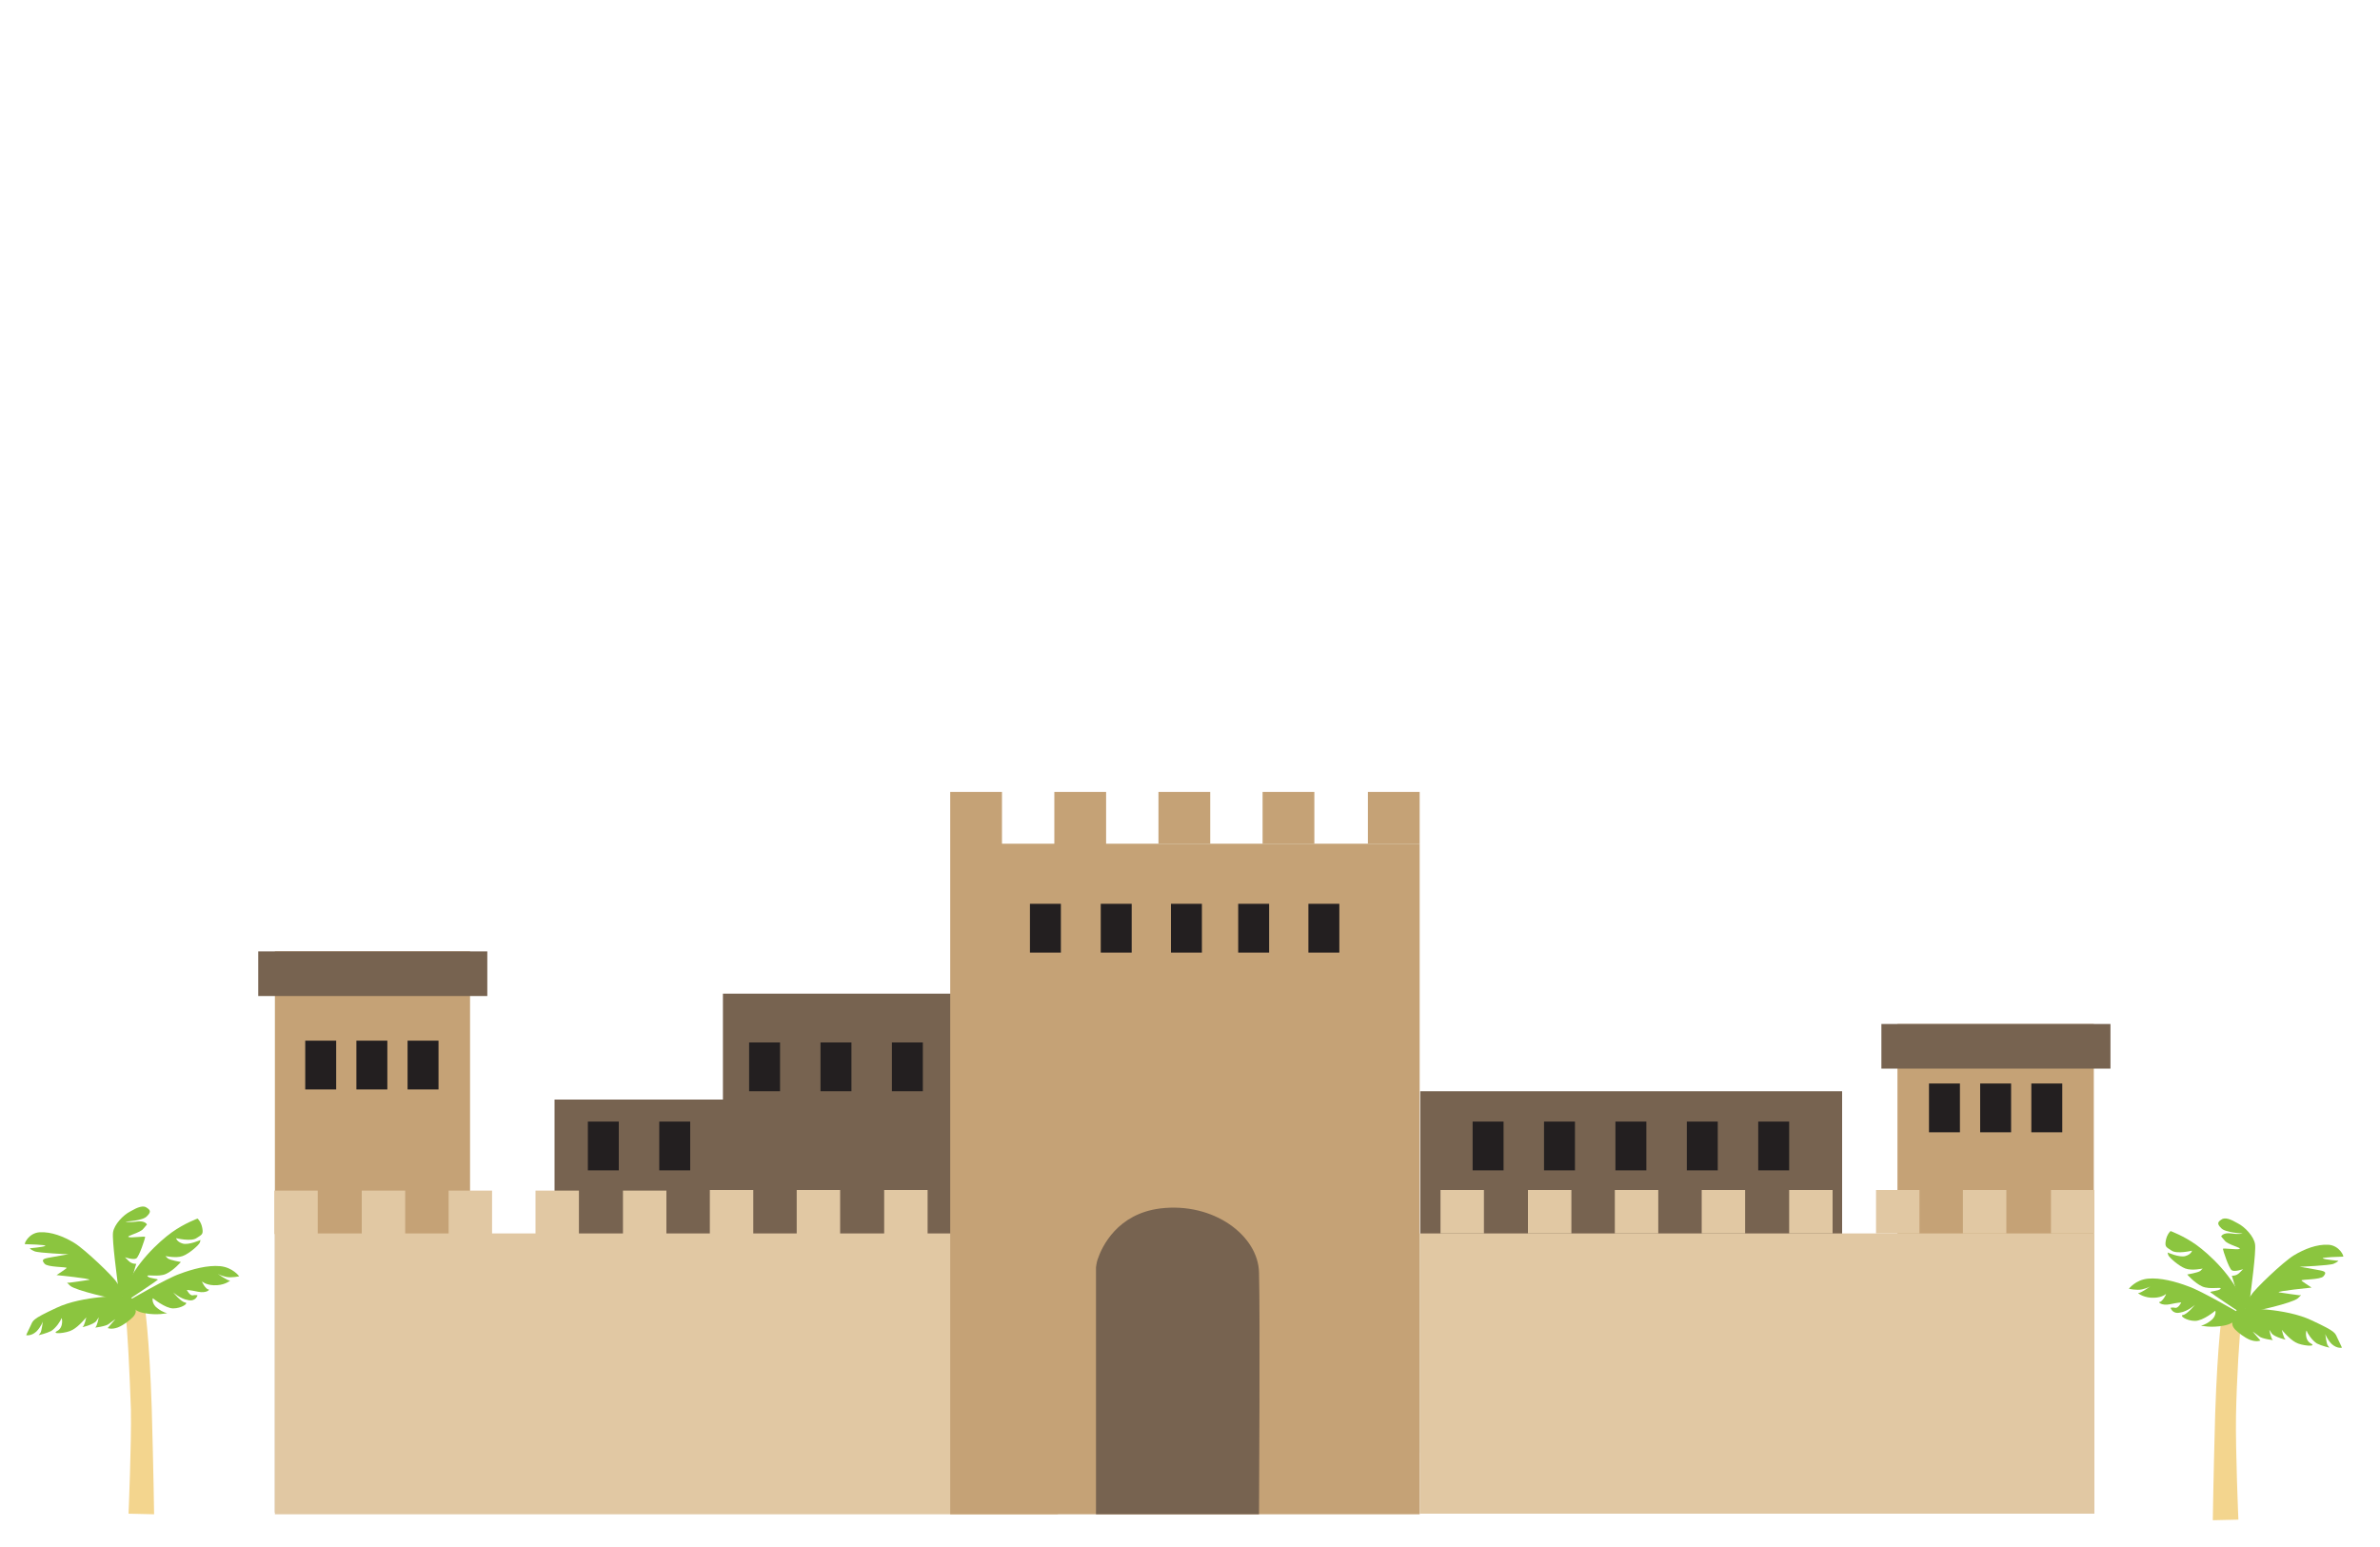
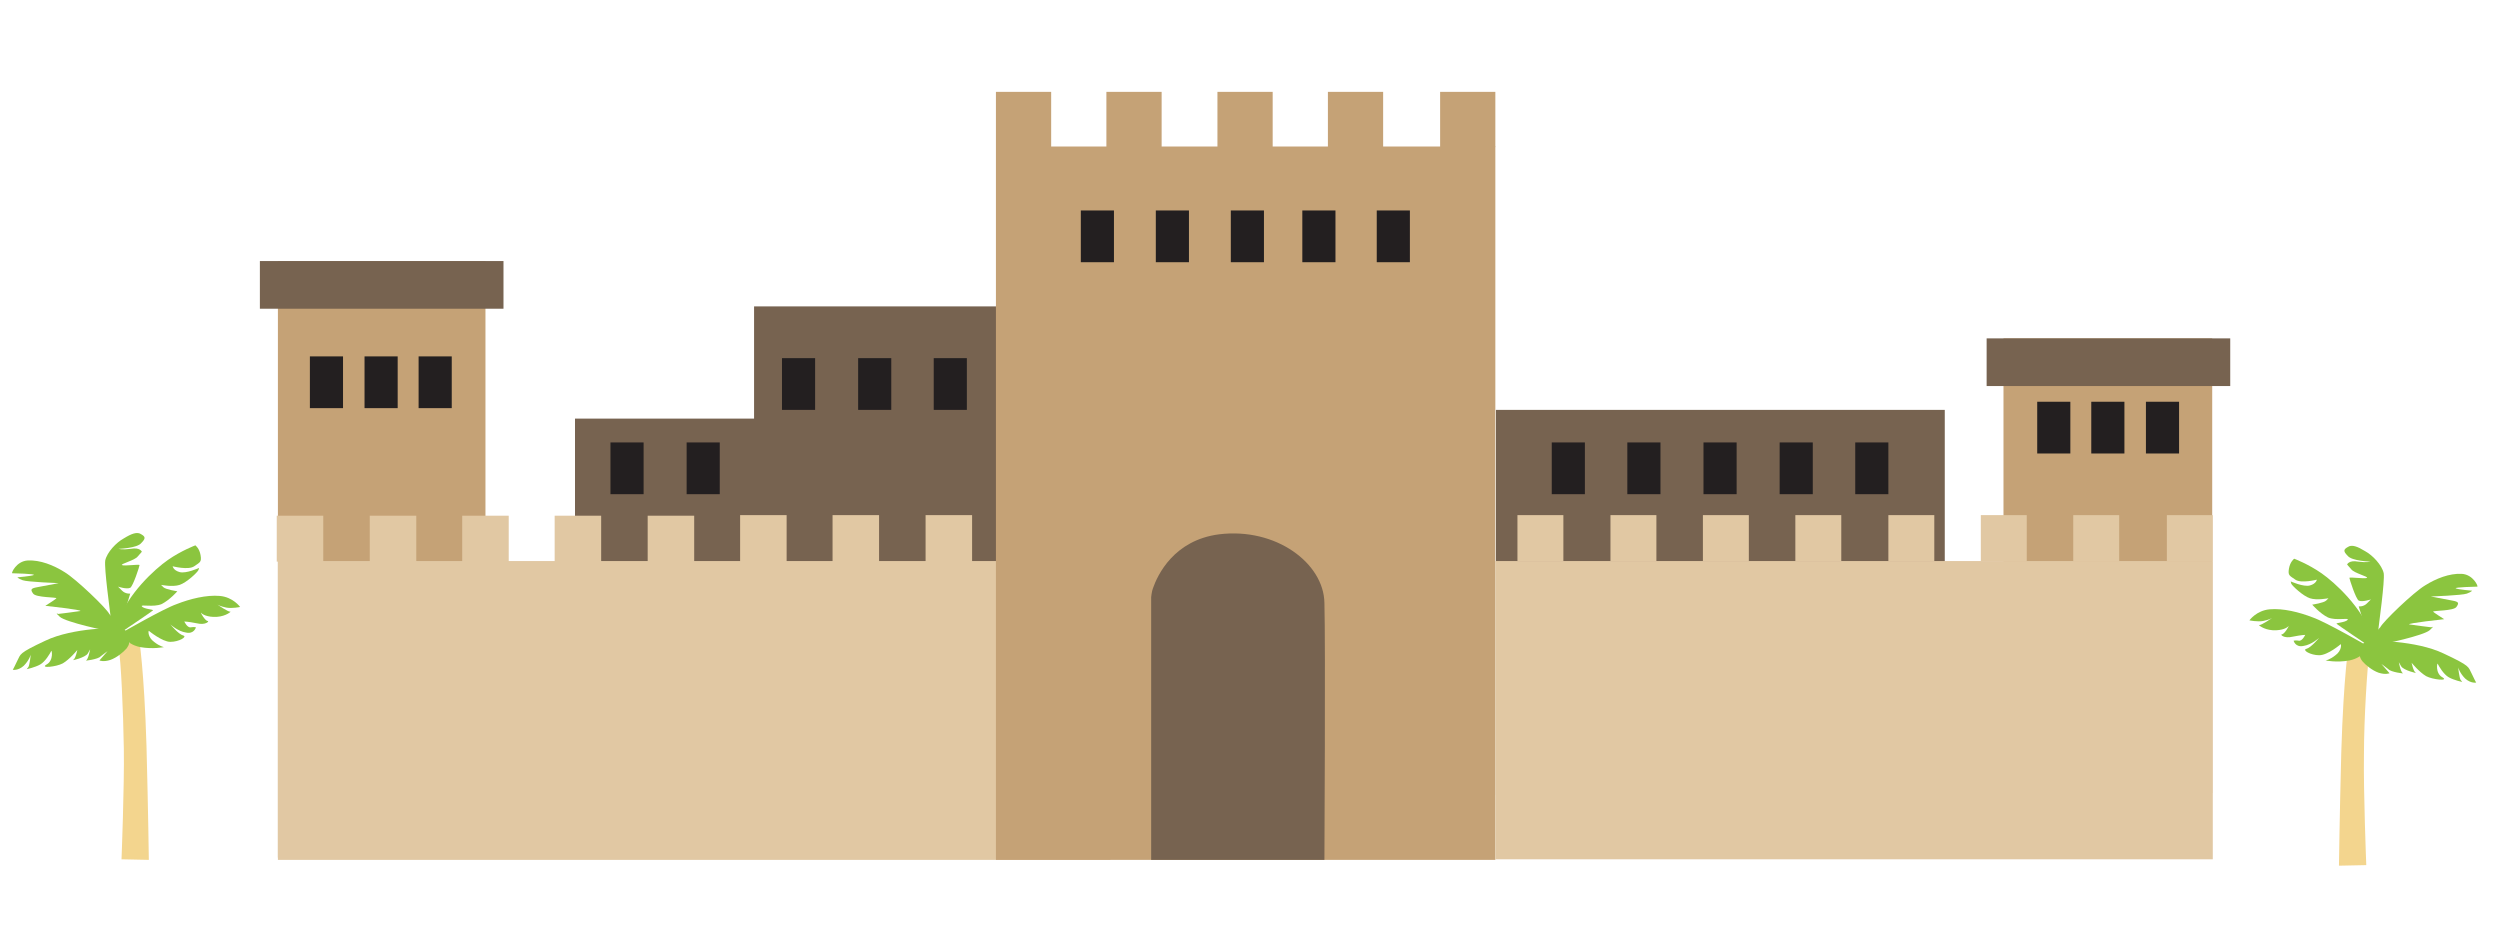
- <svg xmlns="http://www.w3.org/2000/svg" version="1.1" id="Layer_1" x="0px" y="0px" width="400px" height="260px" viewBox="0 0 400 260" enable-background="new 0 0 400 260" xml:space="preserve">
-   <rect x="46.2" y="159.9" fill="#C5A276" width="32.8" height="94.3" />
-   <rect x="318.9" y="172.1" fill="#C5A276" width="33" height="71.8" />
-   <polygon fill="#776350" points="121.5,167 121.5,184.8 93.2,184.8 93.2,244.2 109.5,244.2 144.8,244.2 177.8,244.2 177.8,167 " />
-   <rect x="238.7" y="183.4" fill="#776350" width="70.9" height="60.8" />
-   <rect x="43.4" y="159.9" fill="#776350" width="38.5" height="7.5" />
-   <rect x="316.2" y="172.1" fill="#776350" width="38.5" height="7.5" />
-   <polygon fill="#E1C8A3" points="170.5,207.3 170.5,200 163.2,200 163.2,207.3 155.9,207.3 155.9,200 148.6,200 148.6,207.3   141.2,207.3 141.2,200 133.9,200 133.9,207.3 126.6,207.3 126.6,200 119.3,200 119.3,207.3 112,207.3 112,200.1 104.7,200.1   104.7,207.3 97.3,207.3 97.3,200.1 90,200.1 90,207.3 82.7,207.3 82.7,200.1 75.4,200.1 75.4,207.3 68.1,207.3 68.1,200.1   60.8,200.1 60.8,207.3 53.4,207.3 53.4,200.1 46.1,200.1 46.1,207.4 46.2,207.4 46.2,254.5 177.8,254.5 177.8,207.3 " />
-   <polygon fill="#C5A276" points="185.9,141.8 185.9,133.1 177.2,133.1 177.2,141.8 168.4,141.8 168.4,133.1 159.7,133.1 159.7,141.8   159.7,141.8 159.7,254.5 238.6,254.5 238.6,141.8 " />
-   <rect x="194.7" y="133.1" fill="#C5A276" width="8.7" height="8.7" />
-   <rect x="212.2" y="133.1" fill="#C5A276" width="8.7" height="8.7" />
-   <rect x="229.9" y="133.1" fill="#C5A276" width="8.7" height="8.7" />
-   <rect x="238.6" y="207.3" fill="#E1C8A3" width="113.4" height="47.1" />
-   <rect x="256.8" y="200" fill="#E1C8A3" width="7.3" height="7.3" />
-   <rect x="271.4" y="200" fill="#E1C8A3" width="7.3" height="7.3" />
-   <rect x="242.1" y="200" fill="#E1C8A3" width="7.3" height="7.3" />
-   <rect x="286" y="200" fill="#E1C8A3" width="7.3" height="7.3" />
-   <rect x="300.7" y="200" fill="#E1C8A3" width="7.3" height="7.3" />
-   <rect x="315.3" y="200" fill="#E1C8A3" width="7.3" height="7.3" />
-   <rect x="329.9" y="200" fill="#E1C8A3" width="7.3" height="7.3" />
-   <rect x="344.7" y="200" fill="#E1C8A3" width="7.3" height="7.3" />
+ <svg xmlns="http://www.w3.org/2000/svg" version="1.1" id="Layer_1" x="0px" y="0px" width="430px" height="160px" viewBox="-280.5 250.5 430 160" enable-background="new -280.5 250.5 430 160" xml:space="preserve">
+   <rect x="-232.7" y="295.4" fill="#C5A276" width="35.7" height="102.6" />
+   <rect x="64.1" y="308.7" fill="#C5A276" width="35.9" height="78.2" />
+   <polygon fill="#776350" points="-150.8,303.2 -150.8,322.5 -181.6,322.5 -181.6,387.2 -163.8,387.2 -125.4,387.2 -89.5,387.2   -89.5,303.2 " />
+   <rect x="-23.2" y="321" fill="#776350" width="77.2" height="66.2" />
+   <rect x="-235.8" y="295.4" fill="#776350" width="41.9" height="8.2" />
+   <rect x="61.2" y="308.7" fill="#776350" width="41.9" height="8.2" />
+   <polygon fill="#E1C8A3" points="-97.4,347 -97.4,339.1 -105.4,339.1 -105.4,347 -113.3,347 -113.3,339.1 -121.3,339.1 -121.3,347   -129.3,347 -129.3,339.1 -137.3,339.1 -137.3,347 -145.2,347 -145.2,339.1 -153.2,339.1 -153.2,347 -161.1,347 -161.1,339.2   -169.1,339.2 -169.1,347 -177.1,347 -177.1,339.2 -185.1,339.2 -185.1,347 -193,347 -193,339.2 -201,339.2 -201,347 -208.9,347   -208.9,339.2 -216.9,339.2 -216.9,347 -224.9,347 -224.9,339.2 -232.9,339.2 -232.9,347.1 -232.7,347.1 -232.7,398.4 -89.5,398.4   -89.5,347 " />
+   <polygon fill="#C5A276" points="-80.7,275.7 -80.7,266.3 -90.2,266.3 -90.2,275.7 -99.7,275.7 -99.7,266.3 -109.2,266.3   -109.2,275.7 -109.2,275.7 -109.2,398.4 -23.3,398.4 -23.3,275.7 " />
+   <rect x="-71.1" y="266.3" fill="#C5A276" width="9.5" height="9.5" />
+   <rect x="-52.1" y="266.3" fill="#C5A276" width="9.5" height="9.5" />
+   <rect x="-32.8" y="266.3" fill="#C5A276" width="9.5" height="9.5" />
+   <rect x="-23.3" y="347" fill="#E1C8A3" width="123.4" height="51.3" />
+   <rect x="-3.5" y="339.1" fill="#E1C8A3" width="7.9" height="7.9" />
+   <rect x="12.4" y="339.1" fill="#E1C8A3" width="7.9" height="7.9" />
+   <rect x="-19.5" y="339.1" fill="#E1C8A3" width="7.9" height="7.9" />
+   <rect x="28.3" y="339.1" fill="#E1C8A3" width="7.9" height="7.9" />
+   <rect x="44.3" y="339.1" fill="#E1C8A3" width="7.9" height="7.9" />
+   <rect x="60.2" y="339.1" fill="#E1C8A3" width="7.9" height="7.9" />
+   <rect x="76.1" y="339.1" fill="#E1C8A3" width="7.9" height="7.9" />
+   <rect x="92.2" y="339.1" fill="#E1C8A3" width="7.9" height="7.9" />
  <g>
-     <rect x="324.2" y="182.1" fill="#231F20" width="5.2" height="8.2" />
-     <rect x="332.8" y="182.1" fill="#231F20" width="5.2" height="8.2" />
-     <rect x="341.4" y="182.1" fill="#231F20" width="5.2" height="8.2" />
+     <rect x="69.9" y="319.6" fill="#231F20" width="5.7" height="8.9" />
+     <rect x="79.2" y="319.6" fill="#231F20" width="5.7" height="8.9" />
+     <rect x="88.6" y="319.6" fill="#231F20" width="5.7" height="8.9" />
  </g>
  <g>
-     <rect x="173.1" y="151.9" fill="#231F20" width="5.2" height="8.2" />
-     <rect x="185" y="151.9" fill="#231F20" width="5.2" height="8.2" />
-     <rect x="196.8" y="151.9" fill="#231F20" width="5.2" height="8.2" />
-     <rect x="208.1" y="151.9" fill="#231F20" width="5.2" height="8.2" />
-     <rect x="219.9" y="151.9" fill="#231F20" width="5.2" height="8.2" />
+     <rect x="-94.6" y="286.7" fill="#231F20" width="5.7" height="8.9" />
+     <rect x="-81.7" y="286.7" fill="#231F20" width="5.7" height="8.9" />
+     <rect x="-68.8" y="286.7" fill="#231F20" width="5.7" height="8.9" />
+     <rect x="-56.5" y="286.7" fill="#231F20" width="5.7" height="8.9" />
+     <rect x="-43.7" y="286.7" fill="#231F20" width="5.7" height="8.9" />
  </g>
-   <rect x="125.9" y="175.2" fill="#231F20" width="5.2" height="8.2" />
-   <rect x="137.9" y="175.2" fill="#231F20" width="5.2" height="8.2" />
-   <rect x="149.9" y="175.2" fill="#231F20" width="5.2" height="8.2" />
+   <rect x="-146" y="312.1" fill="#231F20" width="5.7" height="8.9" />
+   <rect x="-132.9" y="312.1" fill="#231F20" width="5.7" height="8.9" />
+   <rect x="-119.9" y="312.1" fill="#231F20" width="5.7" height="8.9" />
  <g>
-     <rect x="271.5" y="188.5" fill="#231F20" width="5.2" height="8.2" />
-     <rect x="283.5" y="188.5" fill="#231F20" width="5.2" height="8.2" />
-     <rect x="295.5" y="188.5" fill="#231F20" width="5.2" height="8.2" />
-     <rect x="247.5" y="188.5" fill="#231F20" width="5.2" height="8.2" />
-     <rect x="259.5" y="188.5" fill="#231F20" width="5.2" height="8.2" />
+     <rect x="12.5" y="326.6" fill="#231F20" width="5.7" height="8.9" />
+     <rect x="25.6" y="326.6" fill="#231F20" width="5.7" height="8.9" />
+     <rect x="38.6" y="326.6" fill="#231F20" width="5.7" height="8.9" />
+     <rect x="-13.6" y="326.6" fill="#231F20" width="5.7" height="8.9" />
+     <rect x="-0.6" y="326.6" fill="#231F20" width="5.7" height="8.9" />
  </g>
  <g>
-     <rect x="98.8" y="188.5" fill="#231F20" width="5.2" height="8.2" />
-     <rect x="110.8" y="188.5" fill="#231F20" width="5.2" height="8.2" />
+     <rect x="-175.5" y="326.6" fill="#231F20" width="5.7" height="8.9" />
+     <rect x="-162.4" y="326.6" fill="#231F20" width="5.7" height="8.9" />
  </g>
  <g>
-     <rect x="51.3" y="174.9" fill="#231F20" width="5.2" height="8.2" />
-     <rect x="59.9" y="174.9" fill="#231F20" width="5.2" height="8.2" />
-     <rect x="68.5" y="174.9" fill="#231F20" width="5.2" height="8.2" />
+     <rect x="-227.2" y="311.8" fill="#231F20" width="5.7" height="8.9" />
+     <rect x="-217.8" y="311.8" fill="#231F20" width="5.7" height="8.9" />
+     <rect x="-208.5" y="311.8" fill="#231F20" width="5.7" height="8.9" />
  </g>
-   <path fill="#F3D58E" d="M376.7,222.1l-3.2-1.7c0,0-0.8,5-1.2,17.2c-0.3,10.6-0.4,17.9-0.4,17.9l4.3-0.1c0,0-0.5-11.6-0.4-17.5  C375.9,232.1,376.4,223.7,376.7,222.1z" />
-   <path fill="#8BC53F" d="M377.1,219.9c0,0,7-0.1,11.4,2c4.3,2,3.9,2.1,4.4,3.1c0.5,1,0.7,1.5,0.7,1.5s-0.8,0.2-1.7-0.6  c-0.8-0.8-1.1-1.7-1.1-1.7s0.2,1.6,0.4,1.9c0.3,0.4,0.3,0.4,0.3,0.4s-1.3-0.3-2.1-0.7c-0.8-0.5-1.6-1.7-1.7-2.1  c-0.1-0.4-0.5,1.5,0.7,2.1c1.1,0.6-1.6,0.4-2.6-0.2c-1.1-0.6-2.3-2.1-2.3-2.1s0.3,1.4,0.6,1.6c0.4,0.2-1.9-0.4-2.3-1  c-0.4-0.6-0.4-0.6-0.4-0.6s0.3,1.6,0.6,1.7c0.3,0.1-1.9-0.2-2.3-0.6c-0.5-0.4-1.1-0.8-1.1-0.8l1.3,1.5c0,0-0.6,0.3-1.7-0.1  c-1-0.4-2-1.2-2.6-1.8c-0.5-0.6-0.5-1-0.3-1.6C375.4,220.9,375.6,219.8,377.1,219.9z" />
-   <path fill="#8BC53F" d="M378.3,220.4c0.4,0.1,7-1.4,7.9-2.2c0.9-0.8,0.3-0.5,0.3-0.5s-3-0.4-3.5-0.5c-0.5-0.2,5.5-0.8,5.5-0.8  s-1.7-1.1-1.7-1.2c0-0.2,3.2-0.1,3.7-0.7c0.5-0.6,0.4-0.8-0.6-1c-1-0.2-3.4-0.6-3.4-0.6s5-0.2,5.7-0.5c0.7-0.3,0.8-0.5,0.8-0.5  s-2.2-0.2-2.6-0.4c-0.4-0.2,3.2-0.3,3.4-0.3c0.2,0-0.6-1.9-2.5-2c-1.9-0.1-4,0.7-5.8,1.8c-1.8,1.1-6.6,5.7-7.1,6.6  C377.7,218.5,376.4,220.1,378.3,220.4z" />
-   <path fill="#8BC53F" d="M376.8,220.1l-1.7-5.7c0,0,0.7,0.1,1.3-0.5c0.6-0.6,0.6-0.6,0.6-0.6s-1.4,0.5-1.9,0.2  c-0.5-0.3-1.5-3.4-1.5-3.6c0-0.2,2.4,0.2,2.8,0c0.4-0.2-2-0.7-2.5-1.4c-0.6-0.7-0.6-0.7-0.6-0.7s0.3-0.7,1.7-0.5  c1.4,0.2,1.9,0,1.9,0s-2.9-0.1-3.6-0.9c-0.7-0.7-0.6-1,0-1.4c0.6-0.5,1.6-0.1,2.8,0.6c1.2,0.6,2.7,2.2,2.9,3.5  c0.2,1.3-0.7,7.8-0.9,9.5C377.9,220.3,376.8,220.1,376.8,220.1z" />
-   <path fill="#8BC53F" d="M376.2,220.4c0,0-4.5-3-4.7-3.2c-0.2-0.2,1.4-0.2,1.7-0.6c0.3-0.4-1.8,0.2-3.1-0.4c-1.3-0.6-2.5-2-2.5-2  s1.8-0.3,2.2-0.6c0.4-0.4,0.4-0.4,0.4-0.4s-1.8,0.4-2.9,0c-1.1-0.4-2.8-1.9-2.9-2.3c-0.1-0.4-0.1-0.4-0.1-0.4s2,0.9,3,0.6  c1-0.3,1.1-0.9,1.1-0.9s-2.5,0.6-3.4,0c-0.9-0.6-1.2-0.6-1-1.7c0.2-1.1,0.8-1.6,0.8-1.6s2.2,0.8,4.3,2.3c2.1,1.5,6.4,5.4,7.9,9.8  C378.5,223.5,376.2,220.4,376.2,220.4z" />
-   <path fill="#8BC53F" d="M376.4,220.7c0,0-6.5-3.8-8.6-4.5c-2.1-0.8-4.7-1.5-6.8-1.3c-2.1,0.2-3.2,1.7-3.2,1.7s1.3,0.3,2.2,0.1  c0.9-0.2,1.4-0.5,1.4-0.5s-1.7,1.2-2,1.1c-0.3-0.1,0.6,0.7,2.1,0.8c1.6,0.1,2.4-0.5,2.5-0.6c0.2-0.1-0.6,1.3-1,1.3  c-0.4,0,0.3,0.7,1.7,0.4c1.4-0.3,1.9-0.3,1.9-0.3s-0.5,1-1,0.9c-0.5-0.1-0.8,0-0.8,0s0.3,1.1,1.6,0.8c1.3-0.2,2.5-1.3,2.5-1.3  s-1.3,1.6-2,1.7c-0.7,0.1,0.6,1,2,1s3.4-1.7,3.4-1.7c0.1,0,0.2,1-0.8,1.7c-0.9,0.7-1.6,0.8-1.6,0.8s1.7,0.4,3.8,0  C376.1,222.4,376.4,220.7,376.4,220.7z" />
-   <path fill="#F3D58E" d="M21.1,221.1l3.2-1.7c0,0,0.8,5,1.2,17.2c0.3,10.6,0.4,17.9,0.4,17.9l-4.3-0.1c0,0,0.5-11.6,0.4-17.5  C21.8,231.1,21.4,222.6,21.1,221.1z" />
-   <path fill="#8BC53F" d="M20.9,217.8c0,0-7-0.1-11.4,2c-4.3,2-3.9,2.1-4.4,3.1c-0.5,1-0.7,1.5-0.7,1.5s0.8,0.2,1.7-0.6  c0.8-0.8,1.1-1.7,1.1-1.7S7,223.7,6.8,224c-0.3,0.4-0.3,0.4-0.3,0.4s1.3-0.3,2.1-0.7c0.8-0.5,1.6-1.7,1.7-2.1  c0.1-0.4,0.5,1.5-0.7,2.1c-1.1,0.6,1.6,0.4,2.6-0.2c1.1-0.6,2.3-2.1,2.3-2.1s-0.3,1.4-0.6,1.6c-0.4,0.2,1.9-0.4,2.3-1  c0.4-0.6,0.4-0.6,0.4-0.6s-0.3,1.6-0.6,1.7c-0.3,0.1,1.9-0.2,2.3-0.6c0.5-0.4,1.1-0.8,1.1-0.8l-1.3,1.5c0,0,0.6,0.3,1.7-0.1  c1-0.4,2-1.2,2.6-1.8c0.5-0.6,0.5-1,0.3-1.6C22.6,218.8,22.4,217.8,20.9,217.8z" />
-   <path fill="#8BC53F" d="M19.7,218.3c-0.4,0.1-7-1.4-7.9-2.2c-0.9-0.8-0.3-0.5-0.3-0.5s3-0.4,3.5-0.5c0.5-0.2-5.5-0.8-5.5-0.8  s1.7-1.1,1.7-1.2c0-0.2-3.2-0.1-3.7-0.7c-0.5-0.6-0.4-0.8,0.6-1c1-0.2,3.4-0.6,3.4-0.6s-5-0.2-5.7-0.5c-0.7-0.3-0.8-0.5-0.8-0.5  s2.2-0.2,2.6-0.4c0.4-0.2-3.2-0.3-3.4-0.3c-0.2,0,0.6-1.9,2.5-2c1.9-0.1,4,0.7,5.8,1.8c1.8,1.1,6.6,5.7,7.1,6.6  C20.3,216.5,21.6,218,19.7,218.3z" />
-   <path fill="#8BC53F" d="M21.2,218.1l1.7-5.7c0,0-0.7,0.1-1.3-0.5c-0.6-0.6-0.6-0.6-0.6-0.6s1.4,0.5,1.9,0.2c0.5-0.3,1.5-3.4,1.5-3.6  c0-0.2-2.4,0.2-2.8,0c-0.4-0.2,2-0.7,2.5-1.4c0.6-0.7,0.6-0.7,0.6-0.7s-0.3-0.7-1.7-0.5c-1.4,0.2-1.9,0-1.9,0s2.9-0.1,3.6-0.9  c0.7-0.7,0.6-1,0-1.4c-0.6-0.5-1.6-0.1-2.8,0.6c-1.2,0.6-2.7,2.2-2.9,3.5c-0.2,1.3,0.7,7.8,0.9,9.5  C20.1,218.2,21.2,218.1,21.2,218.1z" />
-   <path fill="#8BC53F" d="M21.8,218.3c0,0,4.5-3,4.7-3.2c0.2-0.2-1.4-0.2-1.7-0.6c-0.3-0.4,1.8,0.2,3.1-0.4c1.3-0.6,2.5-2,2.5-2  s-1.8-0.3-2.2-0.6c-0.4-0.4-0.4-0.4-0.4-0.4s1.8,0.4,2.9,0c1.1-0.4,2.8-1.9,2.9-2.3c0.1-0.4,0.1-0.4,0.1-0.4s-2,0.9-3,0.6  c-1-0.3-1.1-0.9-1.1-0.9s2.5,0.6,3.4,0c0.9-0.6,1.2-0.6,1-1.7c-0.2-1.1-0.8-1.6-0.8-1.6s-2.2,0.8-4.3,2.3c-2.1,1.5-6.4,5.4-7.9,9.8  C19.5,221.5,21.8,218.3,21.8,218.3z" />
-   <path fill="#8BC53F" d="M21.6,218.6c0,0,6.5-3.8,8.6-4.5c2.1-0.8,4.7-1.5,6.8-1.3c2.1,0.2,3.2,1.7,3.2,1.7s-1.3,0.3-2.2,0.1  c-0.9-0.2-1.4-0.5-1.4-0.5s1.7,1.2,2,1.1c0.3-0.1-0.6,0.7-2.1,0.8c-1.6,0.1-2.4-0.5-2.5-0.6c-0.2-0.1,0.6,1.3,1,1.3  c0.4,0-0.3,0.7-1.7,0.4c-1.4-0.3-1.9-0.3-1.9-0.3s0.5,1,1,0.9c0.5-0.1,0.8,0,0.8,0s-0.3,1.1-1.6,0.8c-1.3-0.2-2.5-1.3-2.5-1.3  s1.3,1.6,2,1.7c0.7,0.1-0.6,1-2,1c-1.3,0-3.4-1.7-3.4-1.7c-0.1,0-0.2,1,0.8,1.7c0.9,0.7,1.6,0.8,1.6,0.8s-1.7,0.4-3.8,0  C21.9,220.3,21.6,218.6,21.6,218.6z" />
-   <path fill="#776350" d="M184.2,254.5v-41.5c0,0,0.1-0.9,0.3-1.4c0.7-2.1,3.3-7.6,10.5-8.5c9-1.1,16.5,4.6,16.6,10.8  c0.2,6.4,0,40.6,0,40.6H184.2z" />
+   <path fill="#F3D58E" d="M127,363.1l-3.5-1.9c0,0-0.9,5.4-1.3,18.7c-0.3,11.5-0.4,19.5-0.4,19.5l4.7-0.1c0,0-0.5-12.6-0.4-19  C126.1,374,126.7,364.9,127,363.1z" />
+   <path fill="#8BC53F" d="M127.4,360.7c0,0,7.6-0.1,12.4,2.2c4.7,2.2,4.2,2.3,4.8,3.4c0.5,1.1,0.8,1.6,0.8,1.6s-0.9,0.2-1.9-0.7  c-0.9-0.9-1.2-1.9-1.2-1.9s0.2,1.7,0.4,2.1c0.3,0.4,0.3,0.4,0.3,0.4s-1.4-0.3-2.3-0.8c-0.9-0.5-1.7-1.9-1.9-2.3  c-0.1-0.4-0.5,1.6,0.8,2.3c1.2,0.7-1.7,0.4-2.8-0.2c-1.2-0.7-2.5-2.3-2.5-2.3s0.3,1.5,0.7,1.7c0.4,0.2-2.1-0.4-2.5-1.1  c-0.4-0.7-0.4-0.7-0.4-0.7s0.3,1.7,0.7,1.9c0.3,0.1-2.1-0.2-2.5-0.7c-0.5-0.4-1.2-0.9-1.2-0.9l1.4,1.6c0,0-0.7,0.3-1.9-0.1  c-1.1-0.4-2.2-1.3-2.8-2c-0.5-0.7-0.5-1.1-0.3-1.7C125.6,361.8,125.8,360.6,127.4,360.7z" />
+   <path fill="#8BC53F" d="M128.8,361.3c0.4,0.1,7.6-1.5,8.6-2.4c1-0.9,0.3-0.5,0.3-0.5s-3.3-0.4-3.8-0.5c-0.5-0.2,6-0.9,6-0.9  s-1.9-1.2-1.9-1.3c0-0.2,3.5-0.1,4-0.8c0.5-0.7,0.4-0.9-0.7-1.1c-1.1-0.2-3.7-0.7-3.7-0.7s5.4-0.2,6.2-0.5c0.8-0.3,0.9-0.5,0.9-0.5  s-2.4-0.2-2.8-0.4c-0.4-0.2,3.5-0.3,3.7-0.3c0.2,0-0.7-2.1-2.7-2.2c-2.1-0.1-4.4,0.8-6.3,2c-2,1.2-7.2,6.2-7.7,7.2  C128.1,359.2,126.7,361,128.8,361.3z" />
+   <path fill="#8BC53F" d="M127.1,361l-1.9-6.2c0,0,0.8,0.1,1.4-0.5c0.7-0.7,0.7-0.7,0.7-0.7s-1.5,0.5-2.1,0.2  c-0.5-0.3-1.6-3.7-1.6-3.9c0-0.2,2.6,0.2,3,0c0.4-0.2-2.2-0.8-2.7-1.5c-0.7-0.8-0.7-0.8-0.7-0.8s0.3-0.8,1.9-0.5  c1.5,0.2,2.1,0,2.1,0s-3.2-0.1-3.9-1c-0.8-0.8-0.7-1.1,0-1.5c0.7-0.5,1.7-0.1,3,0.7c1.3,0.7,2.9,2.4,3.2,3.8c0.2,1.4-0.8,8.5-1,10.3  C128.3,361.2,127.1,361,127.1,361z" />
+   <path fill="#8BC53F" d="M126.5,361.3c0,0-4.9-3.3-5.1-3.5c-0.2-0.2,1.5-0.2,1.9-0.7c0.3-0.4-2,0.2-3.4-0.4c-1.4-0.7-2.7-2.2-2.7-2.2  s2-0.3,2.4-0.7c0.4-0.4,0.4-0.4,0.4-0.4s-2,0.4-3.2,0c-1.2-0.4-3-2.1-3.2-2.5c-0.1-0.4-0.1-0.4-0.1-0.4s2.2,1,3.3,0.7  c1.1-0.3,1.2-1,1.2-1s-2.7,0.7-3.7,0c-1-0.7-1.3-0.7-1.1-1.9s0.9-1.7,0.9-1.7s2.4,0.9,4.7,2.5c2.3,1.6,7,5.9,8.6,10.7  C129,364.7,126.5,361.3,126.5,361.3z" />
+   <path fill="#8BC53F" d="M126.7,361.6c0,0-7.1-4.1-9.4-4.9c-2.3-0.9-5.1-1.6-7.4-1.4c-2.3,0.2-3.5,1.9-3.5,1.9s1.4,0.3,2.4,0.1  c1-0.2,1.5-0.5,1.5-0.5s-1.9,1.3-2.2,1.2c-0.3-0.1,0.7,0.8,2.3,0.9c1.7,0.1,2.6-0.5,2.7-0.7c0.2-0.1-0.7,1.4-1.1,1.4  s0.3,0.8,1.9,0.4c1.5-0.3,2.1-0.3,2.1-0.3s-0.5,1.1-1.1,1c-0.5-0.1-0.9,0-0.9,0s0.3,1.2,1.7,0.9c1.4-0.2,2.7-1.4,2.7-1.4  s-1.4,1.7-2.2,1.9s0.7,1.1,2.2,1.1s3.7-1.9,3.7-1.9c0.1,0,0.2,1.1-0.9,1.9c-1,0.8-1.7,0.9-1.7,0.9s1.9,0.4,4.1,0  C126.4,363.5,126.7,361.6,126.7,361.6z" />
+   <path fill="#F3D58E" d="M-260.1,362.1l3.5-1.9c0,0,0.9,5.4,1.3,18.7c0.3,11.5,0.4,19.5,0.4,19.5l-4.7-0.1c0,0,0.5-12.6,0.4-19  C-259.3,372.9-259.7,363.7-260.1,362.1z" />
+   <path fill="#8BC53F" d="M-260.3,358.5c0,0-7.6-0.1-12.4,2.2c-4.7,2.2-4.2,2.3-4.8,3.4c-0.5,1.1-0.8,1.6-0.8,1.6s0.9,0.2,1.9-0.7  c0.9-0.9,1.2-1.9,1.2-1.9s-0.2,1.7-0.4,2.1c-0.3,0.4-0.3,0.4-0.3,0.4s1.4-0.3,2.3-0.8c0.9-0.5,1.7-1.9,1.9-2.3  c0.1-0.4,0.5,1.6-0.8,2.3c-1.2,0.7,1.7,0.4,2.8-0.2c1.2-0.7,2.5-2.3,2.5-2.3s-0.3,1.5-0.7,1.7c-0.4,0.2,2.1-0.4,2.5-1.1  c0.4-0.7,0.4-0.7,0.4-0.7s-0.3,1.7-0.7,1.9c-0.3,0.1,2.1-0.2,2.5-0.7c0.5-0.4,1.2-0.9,1.2-0.9l-1.4,1.6c0,0,0.7,0.3,1.9-0.1  c1.1-0.4,2.2-1.3,2.8-2c0.5-0.7,0.5-1.1,0.3-1.7C-258.4,359.6-258.7,358.5-260.3,358.5z" />
+   <path fill="#8BC53F" d="M-261.6,359c-0.4,0.1-7.6-1.5-8.6-2.4c-1-0.9-0.3-0.5-0.3-0.5s3.3-0.4,3.8-0.5c0.5-0.2-6-0.9-6-0.9  s1.9-1.2,1.9-1.3c0-0.2-3.5-0.1-4-0.8c-0.5-0.7-0.4-0.9,0.7-1.1c1.1-0.2,3.7-0.7,3.7-0.7s-5.4-0.2-6.2-0.5c-0.8-0.3-0.9-0.5-0.9-0.5  s2.4-0.2,2.8-0.4c0.4-0.2-3.5-0.3-3.7-0.3c-0.2,0,0.7-2.1,2.7-2.2c2.1-0.1,4.4,0.8,6.3,2c2,1.2,7.2,6.2,7.7,7.2  C-260.9,357-259.5,358.7-261.6,359z" />
+   <path fill="#8BC53F" d="M-260,358.8l1.9-6.2c0,0-0.8,0.1-1.4-0.5c-0.7-0.7-0.7-0.7-0.7-0.7s1.5,0.5,2.1,0.2c0.5-0.3,1.6-3.7,1.6-3.9  s-2.6,0.2-3,0c-0.4-0.2,2.2-0.8,2.7-1.5c0.7-0.8,0.7-0.8,0.7-0.8s-0.3-0.8-1.9-0.5c-1.5,0.2-2.1,0-2.1,0s3.2-0.1,3.9-1  c0.8-0.8,0.7-1.1,0-1.5c-0.7-0.5-1.7-0.1-3,0.7c-1.3,0.7-2.9,2.4-3.2,3.8c-0.2,1.4,0.8,8.5,1,10.3C-261.2,358.9-260,358.8-260,358.8  z" />
+   <path fill="#8BC53F" d="M-259.3,359c0,0,4.9-3.3,5.1-3.5s-1.5-0.2-1.9-0.7c-0.3-0.4,2,0.2,3.4-0.4c1.4-0.7,2.7-2.2,2.7-2.2  s-2-0.3-2.4-0.7c-0.4-0.4-0.4-0.4-0.4-0.4s2,0.4,3.2,0c1.2-0.4,3-2.1,3.2-2.5s0.1-0.4,0.1-0.4s-2.2,1-3.3,0.7c-1.1-0.3-1.2-1-1.2-1  s2.7,0.7,3.7,0s1.3-0.7,1.1-1.9c-0.2-1.2-0.9-1.7-0.9-1.7s-2.4,0.9-4.7,2.5c-2.3,1.6-7,5.9-8.6,10.7  C-261.8,362.5-259.3,359-259.3,359z" />
+   <path fill="#8BC53F" d="M-259.5,359.3c0,0,7.1-4.1,9.4-4.9c2.3-0.9,5.1-1.6,7.4-1.4c2.3,0.2,3.5,1.9,3.5,1.9s-1.4,0.3-2.4,0.1  c-1-0.2-1.5-0.5-1.5-0.5s1.9,1.3,2.2,1.2c0.3-0.1-0.7,0.8-2.3,0.9c-1.7,0.1-2.6-0.5-2.7-0.7c-0.2-0.1,0.7,1.4,1.1,1.4  c0.4,0-0.3,0.8-1.9,0.4c-1.5-0.3-2.1-0.3-2.1-0.3s0.5,1.1,1.1,1s0.9,0,0.9,0s-0.3,1.2-1.7,0.9c-1.4-0.2-2.7-1.4-2.7-1.4  s1.4,1.7,2.2,1.9s-0.7,1.1-2.2,1.1c-1.4,0-3.7-1.9-3.7-1.9c-0.1,0-0.2,1.1,0.9,1.9c1,0.8,1.7,0.9,1.7,0.9s-1.9,0.4-4.1,0  C-259.2,361.2-259.5,359.3-259.5,359.3z" />
+   <path fill="#776350" d="M-82.5,398.4v-45.2c0,0,0.1-1,0.3-1.5c0.8-2.3,3.6-8.3,11.4-9.3c9.8-1.2,18,5,18.1,11.8c0.2,7,0,44.2,0,44.2  H-82.5z" />
</svg>
